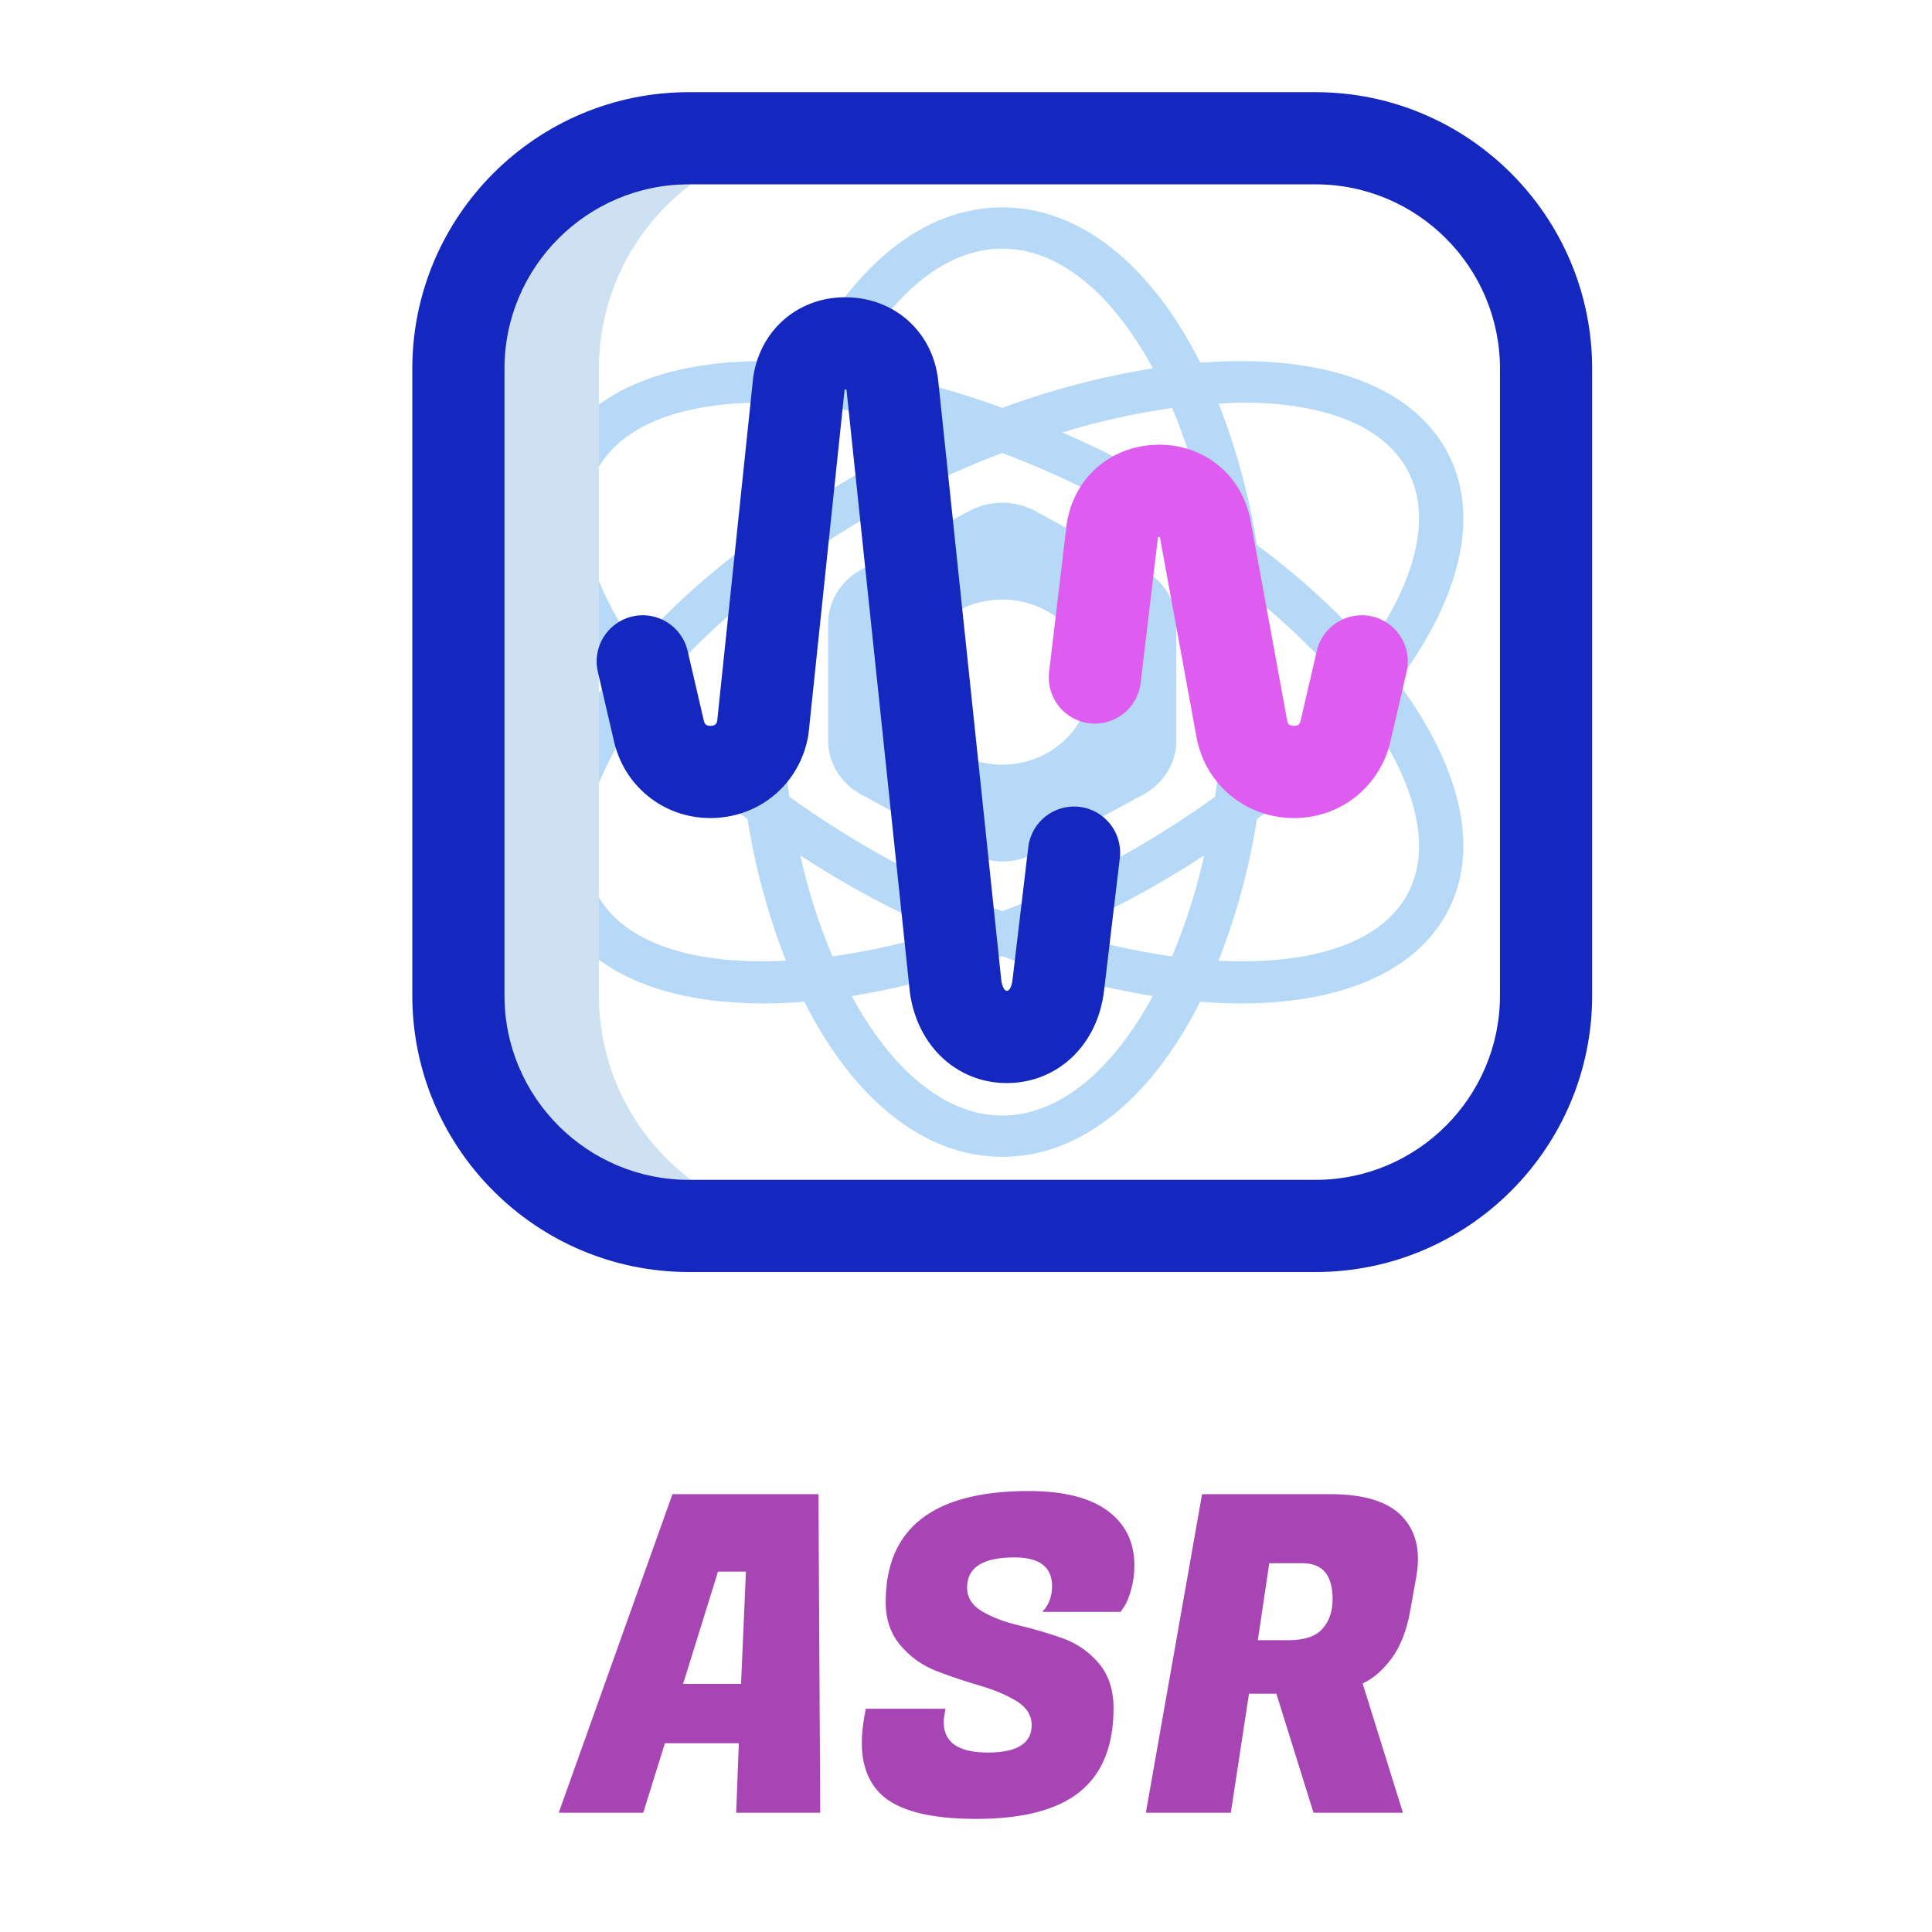
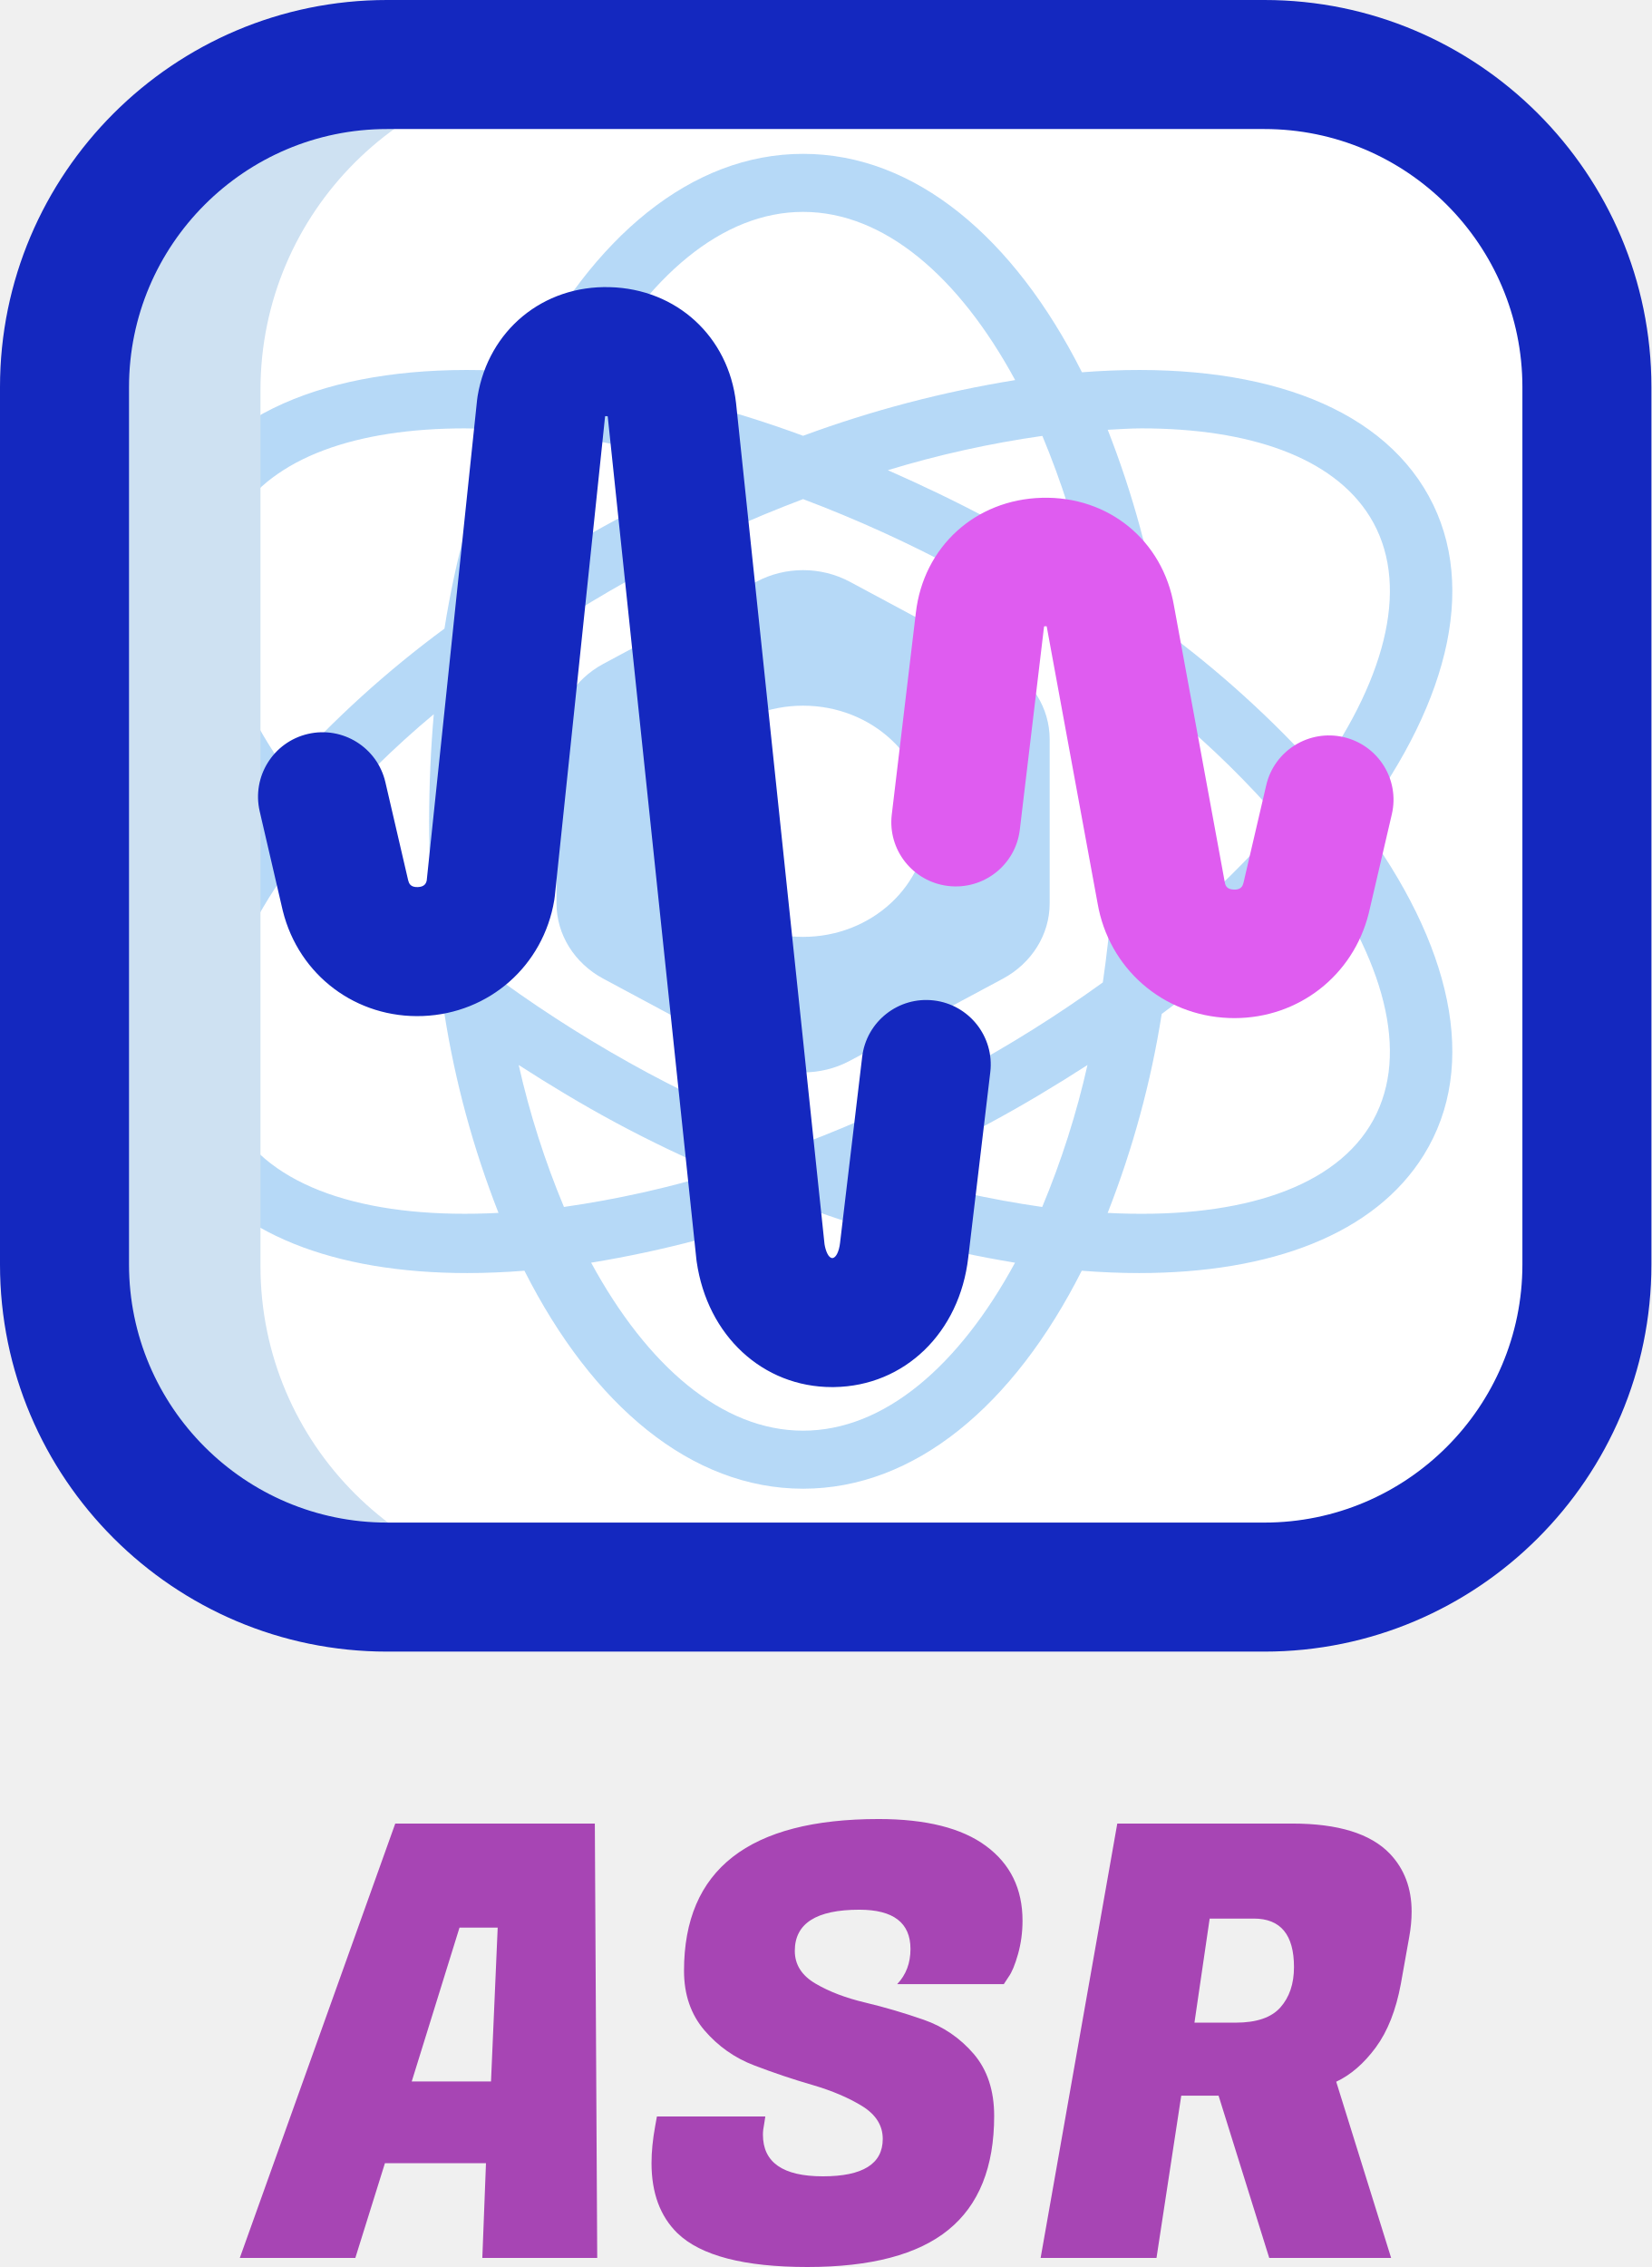
- <svg xmlns="http://www.w3.org/2000/svg" version="1.1" viewBox="90 90 320 320">
-   <svg width="512" height="512" viewBox="0 0 512 512">
-     <rect data-uid="o_fegfn71ca_7" data-fl-background="" x="0" y="0" width="512" height="512" fill="#fff" />
-     <g transform="matrix(3.637112, 0, 0, 3.418688, 165.0722, 117.5099)" data-uid="o_fegfn71ca_35" fill="#fffff">
-       <path d="m45.077 13.5c-1.806-3.104-5.917-4.399-11.057-3.973-2.198-4.646-5.399-7.527-9.02-7.527s-6.822 2.881-9.02 7.527c-5.139-.426-9.25.869-11.057 3.973-1.808 3.107-.879 7.293 2.07 11.5-2.949 4.207-3.878 8.393-2.07 11.5 1.586 2.725 4.938 4.069 9.211 4.069.6 0 1.219-.028 1.853-.081 2.198 4.638 5.396 7.512 9.013 7.512s6.815-2.874 9.013-7.512c.634.053 1.253.081 1.853.081 4.272 0 7.625-1.344 9.211-4.069 1.808-3.107.879-7.293-2.07-11.5 2.949-4.207 3.878-8.393 2.07-11.5zm-9.134-2.04c3.494 0 6.198.995 7.388 3.04 1.311 2.254.574 5.45-1.63 8.792a34.649 34.649 0 0 0 -5.101-4.931 34.398 34.398 0 0 0 -1.746-6.852c.366-.02.738-.048 1.089-.048zm-5.903 22.2a41.747 41.747 0 0 1 -5.04 2.446 41.724 41.724 0 0 1 -5.039-2.446 41.621 41.621 0 0 1 -4.655-3.107 40.312 40.312 0 0 1 0-11.106 40.778 40.778 0 0 1 9.695-5.549 40.786 40.786 0 0 1 9.695 5.549 40.936 40.936 0 0 1 .384 5.553 40.936 40.936 0 0 1 -.384 5.553 41.621 41.621 0 0 1 -4.655 3.107zm4.159-.261a30.944 30.944 0 0 1 -1.464 4.892 31.584 31.584 0 0 1 -5.005-1.189c1.104-.519 2.211-1.075 3.319-1.71 1.106-.634 2.147-1.305 3.151-1.993zm-11.928 3.703a31.588 31.588 0 0 1 -5.005 1.189 30.938 30.938 0 0 1 -1.464-4.891c1.004.688 2.045 1.36 3.151 1.993 1.107.634 2.214 1.191 3.318 1.709zm-9.215-8.412a31.218 31.218 0 0 1 -3.523-3.69 31.218 31.218 0 0 1 3.523-3.69c-.098 1.199-.15 2.431-.15 3.69s.052 2.491.15 3.69zm2.747-12.089a30.962 30.962 0 0 1 1.459-4.881 31.441 31.441 0 0 1 4.998 1.181c-1.1.517-2.203 1.075-3.307 1.707-1.106.634-2.147 1.305-3.151 1.993zm11.939-3.7a31.454 31.454 0 0 1 4.998-1.181 30.962 30.962 0 0 1 1.459 4.881c-1.004-.688-2.045-1.36-3.151-1.993-1.103-.632-2.207-1.189-3.307-1.706zm9.204 8.409a31.218 31.218 0 0 1 3.523 3.69 31.218 31.218 0 0 1 -3.523 3.69c.098-1.199.15-2.431.15-3.69s-.052-2.491-.15-3.69zm-11.945-17.31c2.623 0 5.044 2.232 6.859 5.796a34.995 34.995 0 0 0 -6.86 1.919 34.995 34.995 0 0 0 -6.859-1.919c1.815-3.565 4.236-5.796 6.859-5.796zm-18.33 10.5c1.19-2.045 3.894-3.04 7.388-3.04.351 0 .723.028 1.089.048a34.398 34.398 0 0 0 -1.746 6.852 34.649 34.649 0 0 0 -5.101 4.931c-2.204-3.342-2.941-6.538-1.63-8.792zm0 21c-1.311-2.254-.574-5.45 1.63-8.792a34.649 34.649 0 0 0 5.101 4.931 34.38 34.38 0 0 0 1.748 6.856c-4.014.22-7.169-.744-8.479-2.995zm18.33 10.5c-2.621 0-5.04-2.228-6.855-5.788a35.173 35.173 0 0 0 6.855-1.935 35.171 35.171 0 0 0 6.855 1.935c-1.815 3.56-4.234 5.788-6.855 5.788zm18.33-10.5c-1.31 2.252-4.465 3.216-8.479 2.996a34.384 34.384 0 0 0 1.748-6.857 34.649 34.649 0 0 0 5.101-4.931c2.204 3.342 2.941 6.538 1.63 8.792z" fill="rgba(29, 137, 231, 0.321)" transform="matrix(1, 0, 0, 1, 0, 0)" data-uid="o_fegfn71ca_32" />
-       <path d="m31.428 19.556-4.928-2.845a3.008 3.008 0 0 0 -3 0l-4.928 2.845a3.009 3.009 0 0 0 -1.5 2.599v5.69a3.009 3.009 0 0 0 1.5 2.599l4.928 2.845a3.01 3.01 0 0 0 3 0l4.928-2.845a3.009 3.009 0 0 0 1.5-2.599v-5.69a3.009 3.009 0 0 0 -1.5-2.599zm-6.428 9.444a4 4 0 1 1 4-4 4.004 4.004 0 0 1 -4 4z" fill="rgba(29, 137, 231, 0.321)" transform="matrix(1, 0, 0, 1, 0, 0)" data-uid="o_fegfn71ca_33" />
+ <svg xmlns="http://www.w3.org/2000/svg" width="365px" height="501px" viewBox="0 0 365 501" version="1.1">
+   <g id="页面-1" stroke="none" stroke-width="1" fill="none" fill-rule="evenodd">
+     <g id="logo" fill-rule="nonzero">
+       <g id="编组" transform="translate(27, 27)">
+         <rect id="矩形" fill="#FFFFFF" x="0" y="0" width="311" height="311" />
+         <path d="M287.69,80.75 C275.347,60.846 247.256,52.542 212.136,55.271 C197.114,25.473 175.239,7 150.5,7 C125.761,7 103.886,25.473 88.864,55.271 C53.746,52.542 25.656,60.845 13.31,80.75 C0.955,100.679 7.305,127.518 27.455,154.5 C7.305,181.482 0.955,208.321 13.31,228.25 C24.146,245.723 47.054,254.343 76.252,254.343 C80.352,254.343 84.58,254.167 88.912,253.827 C103.933,283.568 125.787,302 150.5,302 C175.213,302 197.067,283.569 212.088,253.827 C216.42,254.167 220.648,254.343 224.748,254.343 C253.939,254.343 276.854,245.723 287.69,228.25 C300.045,208.321 293.695,181.482 273.545,154.5 C293.695,127.518 300.045,100.679 287.69,80.75 Z M225.272,67.67 C249.15,67.67 267.626,74.049 275.758,87.163 C284.718,101.616 279.678,122.112 264.619,143.544 C254.184,131.912 242.505,121.317 229.765,111.923 C227.406,96.93 223.407,82.204 217.832,67.98 C220.332,67.852 222.876,67.67 225.272,67.67 L225.272,67.67 Z M184.937,210.038 C173.844,215.986 162.337,221.227 150.495,225.726 C138.656,221.227 127.153,215.986 116.063,210.038 C104.995,204.073 94.367,197.416 84.252,190.112 C80.751,166.484 80.751,142.516 84.252,118.888 C104.491,104.231 126.784,92.257 150.501,83.303 C174.218,92.257 196.509,104.231 216.748,118.888 C218.483,130.689 219.36,142.587 219.374,154.5 C219.36,166.413 218.483,178.311 216.748,190.112 C206.633,197.416 196.005,204.073 184.937,210.038 L184.937,210.038 Z M213.356,208.364 C210.948,219.063 207.602,229.557 203.352,239.738 C191.748,238.073 180.309,235.523 169.147,232.112 C176.689,228.786 184.257,225.216 191.825,221.148 C199.383,217.084 206.498,212.779 213.356,208.364 L213.356,208.364 Z M131.846,232.109 C120.686,235.519 109.248,238.069 97.646,239.734 C93.397,229.554 90.052,219.062 87.644,208.364 C94.502,212.779 101.617,217.084 109.175,221.148 C116.741,225.215 124.306,228.784 131.846,232.109 L131.846,232.109 Z M68.876,178.165 C60.176,170.907 52.123,162.992 44.799,154.5 C52.123,146.008 60.176,138.093 68.876,130.835 C68.208,138.526 67.851,146.424 67.851,154.5 C67.851,162.576 68.208,170.474 68.876,178.165 L68.876,178.165 Z M87.644,100.636 C90.046,89.961 93.381,79.491 97.615,69.331 C109.202,70.978 120.625,73.512 131.771,76.907 C124.257,80.224 116.715,83.799 109.175,87.852 C101.617,91.916 94.502,96.221 87.644,100.636 L87.644,100.636 Z M169.229,76.908 C180.375,73.513 191.798,70.979 203.385,69.331 C207.619,79.491 210.954,89.961 213.356,100.636 C206.498,96.221 199.383,91.916 191.825,87.852 C184.285,83.799 176.743,80.224 169.229,76.908 L169.229,76.908 Z M232.124,130.835 C240.824,138.093 248.877,146.008 256.201,154.5 C248.877,162.992 240.824,170.907 232.124,178.165 C232.792,170.474 233.149,162.576 233.149,154.5 C233.149,146.424 232.792,138.526 232.124,130.835 L232.124,130.835 Z M150.5,19.826 C168.426,19.826 184.969,34.139 197.373,56.999 C181.343,59.594 165.637,63.718 150.499,69.306 C135.362,63.718 119.657,59.594 103.627,56.999 C116.031,34.139 132.574,19.826 150.5,19.826 L150.5,19.826 Z M25.242,87.163 C33.374,74.046 51.85,67.67 75.728,67.67 C78.124,67.67 80.668,67.852 83.168,67.98 C77.593,82.204 73.594,96.93 71.235,111.923 C58.495,121.317 46.816,131.912 36.381,143.544 C21.322,122.112 16.282,101.616 25.242,87.163 L25.242,87.163 Z M25.242,221.837 C16.282,207.384 21.322,186.888 36.381,165.456 C46.816,177.088 58.495,187.683 71.235,197.077 C73.595,212.08 77.597,226.814 83.179,241.046 C55.747,242.459 34.193,236.275 25.242,221.837 L25.242,221.837 Z M150.5,289.174 C132.588,289.174 116.057,274.882 103.655,252.052 C119.677,249.413 135.372,245.254 150.499,239.64 C165.626,245.255 181.321,249.414 197.344,252.053 C184.943,274.882 168.412,289.174 150.5,289.174 L150.5,289.174 Z M275.758,221.837 C266.805,236.28 245.25,242.465 217.819,241.051 C223.401,226.818 227.405,212.081 229.765,197.077 C242.505,187.683 254.184,177.088 264.619,165.456 C279.678,186.888 284.718,207.384 275.758,221.837 L275.758,221.837 Z" id="形状" fill-opacity="0.321" fill="#1D89E7" />
+         <path d="M194.688,119.73 L160.812,101.559 C154.428,98.147 146.572,98.147 140.188,101.559 L106.312,119.73 C99.939,123.162 96.012,129.484 96,136.328 L96,172.674 C96.012,179.518 99.939,185.839 106.312,189.272 L140.188,207.443 C146.573,210.852 154.427,210.852 160.812,207.443 L194.688,189.272 C201.061,185.839 204.988,179.518 205,172.674 L205,136.328 C204.988,129.484 201.061,123.162 194.688,119.73 L194.688,119.73 Z M150.5,180.05 C135.313,180.05 123.001,168.611 123.001,154.501 C123.001,140.39 135.313,128.952 150.5,128.952 C165.687,128.952 177.999,140.39 177.999,154.501 C177.983,168.605 165.68,180.035 150.5,180.05 Z" id="形状" fill-opacity="0.321" fill="#1D89E7" />
+       </g>
+       <g id="编组">
+         <path d="M57.571,279.814 L57.571,86.186 C57.571,46.872 89.551,15 129,15 L85.429,15 C45.979,15 14,46.872 14,86.186 L14,279.814 C14,319.129 45.979,351 85.429,351 L129,351 C89.551,351 57.571,319.129 57.571,279.814 Z" id="路径" fill="#CEE1F2" />
+         <path d="M279.453,365 L85.547,365 C38.376,365 0,326.624 0,279.453 L0,85.547 C0,38.376 38.376,0 85.547,0 L279.453,0 C326.624,0 365,38.376 365,85.547 L365,279.453 C365,326.624 326.624,365 279.453,365 Z M85.547,28.516 C54.1,28.516 28.516,54.1 28.516,85.547 L28.516,279.453 C28.516,310.9 54.1,336.484 85.547,336.484 L279.453,336.484 C310.9,336.484 336.484,310.9 336.484,279.453 L336.484,85.547 C336.484,54.1 310.9,28.516 279.453,28.516 L85.547,28.516 Z M184.387,306.539 C199.929,306.306 212.101,294.533 214.005,277.9 L218.876,236.938 C219.806,229.118 214.221,222.026 206.401,221.096 C198.586,220.164 191.49,225.751 190.559,233.571 L185.684,274.565 C185.682,274.592 185.678,274.618 185.675,274.645 C185.451,276.625 184.745,278.016 183.959,278.028 C183.112,278.017 182.489,276.488 182.238,274.967 L162.692,89.164 C162.689,89.127 162.684,89.09 162.68,89.053 C161.019,74.371 149.543,63.846 134.773,63.459 C120.006,63.044 107.989,72.979 105.56,87.554 C105.513,87.838 105.474,88.125 105.444,88.411 L94.315,194.583 C94.174,195.229 93.826,195.984 92.346,196.043 C90.681,196.106 90.376,195.184 90.206,194.513 L85.177,172.859 C83.395,165.188 75.733,160.413 68.063,162.196 C60.393,163.978 55.619,171.64 57.401,179.31 L62.457,201.083 C62.473,201.154 62.491,201.226 62.508,201.297 C66.053,215.556 78.767,225.108 93.464,224.536 C108.146,223.96 120.088,213.434 122.503,198.941 C122.55,198.657 122.589,198.37 122.619,198.084 L133.74,91.989 C133.74,91.986 133.74,91.984 133.741,91.981 C133.912,91.952 134.135,91.958 134.304,91.996 C134.316,92.056 134.329,92.132 134.341,92.224 L153.913,278.279 C153.932,278.458 153.954,278.637 153.979,278.815 C156.335,295.207 168.611,306.544 183.919,306.544 C184.075,306.544 184.232,306.544 184.387,306.539 L184.387,306.539 Z" id="形状" fill="#1428BF" />
+         <path d="M272.844,225 C272.426,225 272.007,224.991 271.586,224.975 C256.959,224.402 245.053,213.984 242.589,199.619 L231.429,138.896 C231.415,138.821 231.402,138.747 231.39,138.672 C231.372,138.565 231.352,138.48 231.335,138.413 C231.166,138.384 230.942,138.39 230.773,138.428 C230.759,138.495 230.745,138.582 230.732,138.69 C230.729,138.717 230.726,138.743 230.723,138.77 L225.399,183.375 C224.47,191.161 217.382,196.725 209.568,195.796 C201.753,194.87 196.172,187.808 197.101,180.021 L202.421,135.445 C204.103,120.853 215.562,110.397 230.305,110.011 C245.024,109.621 257.001,119.435 259.477,133.878 L270.636,194.598 C270.65,194.672 270.662,194.747 270.675,194.821 C270.789,195.504 270.961,196.535 272.704,196.603 C274.351,196.663 274.673,195.749 274.843,195.081 L279.869,173.517 C281.649,165.88 289.304,161.125 296.972,162.899 C304.637,164.673 309.408,172.302 307.627,179.94 L302.574,201.62 C302.558,201.692 302.541,201.763 302.523,201.834 C299.083,215.627 286.981,225 272.844,225 L272.844,225 Z" id="路径" fill="#DF5CF0" />
+       </g>
+       <path d="M132,499 L106.604,499 L107.412,478.056 L85.079,478.056 L78.535,499 L53,499 L87.362,403 L131.471,403 L132,499 Z M110,426 L101.559,426 L91,460 L108.523,460 L110,426 Z M168.625,471.748 L168.625,471.748 C168.625,477.89 173.043,480.961 181.88,480.961 C190.699,480.961 195.108,478.205 195.108,472.694 L195.108,472.694 C195.108,469.744 193.601,467.332 190.588,465.458 C187.574,463.602 183.914,462.044 179.606,460.782 C175.299,459.539 170.991,458.092 166.684,456.44 C162.395,454.807 158.734,452.228 155.702,448.703 C152.689,445.177 151.182,440.789 151.182,435.538 L151.182,435.538 C151.182,413.179 165.519,402 194.193,402 L194.193,402 C204.657,402 212.569,403.985 217.93,407.956 C223.31,411.927 226,417.428 226,424.461 L226,424.461 C226,427.04 225.667,429.508 225.002,431.864 C224.336,434.221 223.643,435.891 222.922,436.874 L222.922,436.874 L221.868,438.488 L198.297,438.488 C200.257,436.429 201.236,433.84 201.236,430.723 L201.236,430.723 C201.236,424.934 197.465,422.039 189.922,422.039 L189.922,422.039 C180.42,422.039 175.669,425.073 175.669,431.141 L175.669,431.141 C175.669,434.165 177.185,436.568 180.216,438.349 C183.23,440.13 186.89,441.531 191.198,442.552 C195.487,443.572 199.813,444.843 204.176,446.365 C208.52,447.886 212.199,450.401 215.213,453.908 C218.226,457.433 219.733,461.997 219.733,467.601 L219.733,467.601 C219.733,478.92 216.359,487.316 209.611,492.789 C202.882,498.263 192.501,501 178.469,501 C164.456,501 154.87,498.504 149.713,493.513 L149.713,493.513 C145.904,489.784 144,484.625 144,478.038 L144,478.038 C144,475.533 144.268,472.815 144.804,469.883 L144.804,469.883 L145.192,467.74 L169.152,467.74 L168.902,469.355 C168.717,470.245 168.625,471.043 168.625,471.748 Z M246.944,403 L285.611,403 C295.741,403 302.935,405.222 307.194,409.667 C310.398,413.037 312,417.306 312,422.472 C312,424.25 311.824,426.111 311.472,428.056 L309.611,438.472 C308.537,444.25 306.694,448.917 304.083,452.472 C301.454,456.028 298.537,458.556 295.333,460.056 L307.472,499 L280.528,499 L269.333,463.139 L261.083,463.139 L255.611,499 L230,499 L246.944,403 Z M277.129,424 L277.129,424 L267.364,424 L264,447 L273.115,447 C277.708,447 281,445.88 282.989,443.64 C284.996,441.381 286,438.406 286,434.715 L286,434.715 C286,427.572 283.043,424 277.129,424 Z" id="形状" fill="#A745B4" />
    </g>
-     <g data-icon="" transform="matrix(0.3816794, 0, 0, 0.3816794, 158.29, 105.2672)" data-uid="o_fegfn71ca_8">
-       <path d="m81 392v-272c0-55.228 44.771-100 100-100h-61c-55.229 0-100 44.772-100 100v272c0 55.229 44.771 100 100 100h61c-55.229 0-100-44.771-100-100z" fill="#cee1f2" data-uid="o_fegfn71ca_9" />
-       <path d="m392 512h-272c-66.168 0-120-53.832-120-120v-272c0-66.168 53.832-120 120-120h272c66.168 0 120 53.832 120 120v272c0 66.168-53.832 120-120 120zm-272-472c-44.112 0-80 35.888-80 80v272c0 44.112 35.888 80 80 80h272c44.112 0 80-35.888 80-80v-272c0-44.112-35.888-80-80-80zm138.647 389.995c21.801-.327 38.876-16.842 41.546-40.173l6.833-57.46c1.304-10.969-6.53-20.917-17.499-22.222-10.962-1.307-20.917 6.53-22.222 17.499l-6.838 57.504c-.004.038-.009.075-.013.113-.314 2.777-1.305 4.728-2.408 4.745-1.187-.015-2.061-2.161-2.414-4.294l-27.417-260.633c-.005-.052-.011-.104-.017-.156-2.33-20.595-18.428-35.359-39.147-35.902-20.714-.581-37.57 13.354-40.978 33.799-.066.399-.121.801-.163 1.203l-15.61 148.932c-.198.906-.687 1.965-2.762 2.047-2.336.089-2.764-1.205-3.002-2.146l-7.055-30.375c-2.499-10.76-13.248-17.458-24.006-14.957-10.759 2.499-17.456 13.247-14.957 24.006l7.093 30.542c.023.1.047.201.072.3 4.972 20.002 22.807 33.401 43.423 32.599 20.595-.809 37.346-15.573 40.734-35.903.066-.399.121-.801.163-1.203l15.599-148.824c.001-.003.001-.007.002-.01.239-.041.552-.033.789.021.018.084.036.19.052.319l27.455 260.987c.026.251.058.502.093.752 3.304 22.994 20.524 38.898 41.998 38.897.218-.002.439-.003.656-.007z" fill="#1428bf" data-uid="o_fegfn71ca_10" />
-       <path d="m382.657 315c-.586 0-1.174-.012-1.765-.035-20.532-.807-37.243-15.484-40.702-35.719l-15.665-85.542c-.02-.105-.037-.21-.055-.315-.025-.151-.053-.271-.077-.365-.237-.041-.551-.032-.788.021-.02.095-.04.217-.058.369-.004.038-.009.075-.013.113l-7.472 62.835c-1.304 10.968-11.253 18.807-22.222 17.498-10.969-1.304-18.803-11.253-17.499-22.222l7.468-62.795c2.36-20.556 18.445-35.285 39.139-35.829 20.66-.549 37.472 13.275 40.947 33.622l15.663 85.536c.02.105.037.21.055.315.16.961.402 2.414 2.848 2.51 2.312.084 2.764-1.203 3.002-2.144l7.055-30.377c2.498-10.759 13.243-17.458 24.006-14.958 10.759 2.499 17.456 13.246 14.957 24.005l-7.093 30.542c-.023.101-.047.201-.072.301-4.829 19.43-21.815 32.634-41.659 32.634z" fill="#df5cf0" data-uid="o_fegfn71ca_11" />
-     </g>
-     <path text-anchor="middle" offset="0.5" fill="#a745b4" space="preserve" font-scale="contain" font-size="48" font-family="Fugaz One" text="ASR" font-style="normal" font-weight="400" data-fl-textpath="" transform="matrix(1.526718, 0, 0, 1.526718, 255.4611, 390.2443)" data-uid="o_fegfn71ca_12" d="M-19.392 0L-28.512 0L-28.222-7.54L-36.242-7.54L-38.592 0L-47.762 0L-35.422-34.56L-19.582-34.56L-19.392 0ZM-27.452-26.16L-30.482-26.16L-34.272-13.97L-27.982-13.97L-27.452-26.16ZM-6-9.84L-6-9.84Q-6-6.53 -1.22-6.53Q 3.55-6.53  3.55-9.5L 3.55-9.5Q 3.55-11.09  1.92-12.1Q 0.29-13.1 -2.04-13.78Q-4.37-14.45 -6.7-15.34Q-9.02-16.22 -10.66-18.12Q-12.29-20.02 -12.29-22.85L-12.29-22.85Q-12.29-34.9  3.22-34.9L 3.22-34.9Q 8.88-34.9  11.78-32.76Q 14.69-30.62  14.69-26.83L 14.69-26.83Q 14.69-25.44  14.33-24.17Q 13.97-22.9  13.58-22.37L 13.58-22.37L 13.2-21.79L 4.7-21.79Q 5.76-22.9  5.76-24.58L 5.76-24.58Q 5.76-27.7  1.68-27.7L 1.68-27.7Q-3.46-27.7 -3.46-24.43L-3.46-24.43Q-3.46-22.8 -1.82-21.84Q-0.19-20.88  2.14-20.33Q 4.46-19.78  6.82-18.96Q 9.17-18.14  10.8-16.25Q 12.43-14.35  12.43-11.33L 12.43-11.33Q 12.43-5.23  8.78-2.28Q 5.14 0.67 -2.45 0.67Q-10.03 0.67 -12.82-2.02L-12.82-2.02Q-14.88-4.03 -14.88-7.58L-14.88-7.58Q-14.88-8.93 -14.59-10.51L-14.59-10.51L-14.45-11.28L-5.81-11.28L-5.9-10.7Q-6-10.22 -6-9.84ZM 22.034-34.56L 35.954-34.56Q 41.424-34.56  43.724-32.16L 43.724-32.16Q 45.454-30.34  45.454-27.55L 45.454-27.55Q 45.454-26.59  45.264-25.54L 45.264-25.54L 44.594-21.79Q 44.014-18.67  42.604-16.75Q 41.184-14.83  39.454-14.02L 39.454-14.02L 43.824 0L 34.124 0L 30.094-12.91L 27.124-12.91L 25.154 0L 15.934 0L 22.034-34.56ZM 32.924-27.07L 32.924-27.07L 29.324-27.07L 28.084-18.72L 31.444-18.72Q 33.984-18.72  35.084-19.94Q 36.194-21.17  36.194-23.18L 36.194-23.18Q 36.194-27.07  32.924-27.07Z" style="" />
-   </svg>
+   </g>
</svg>
